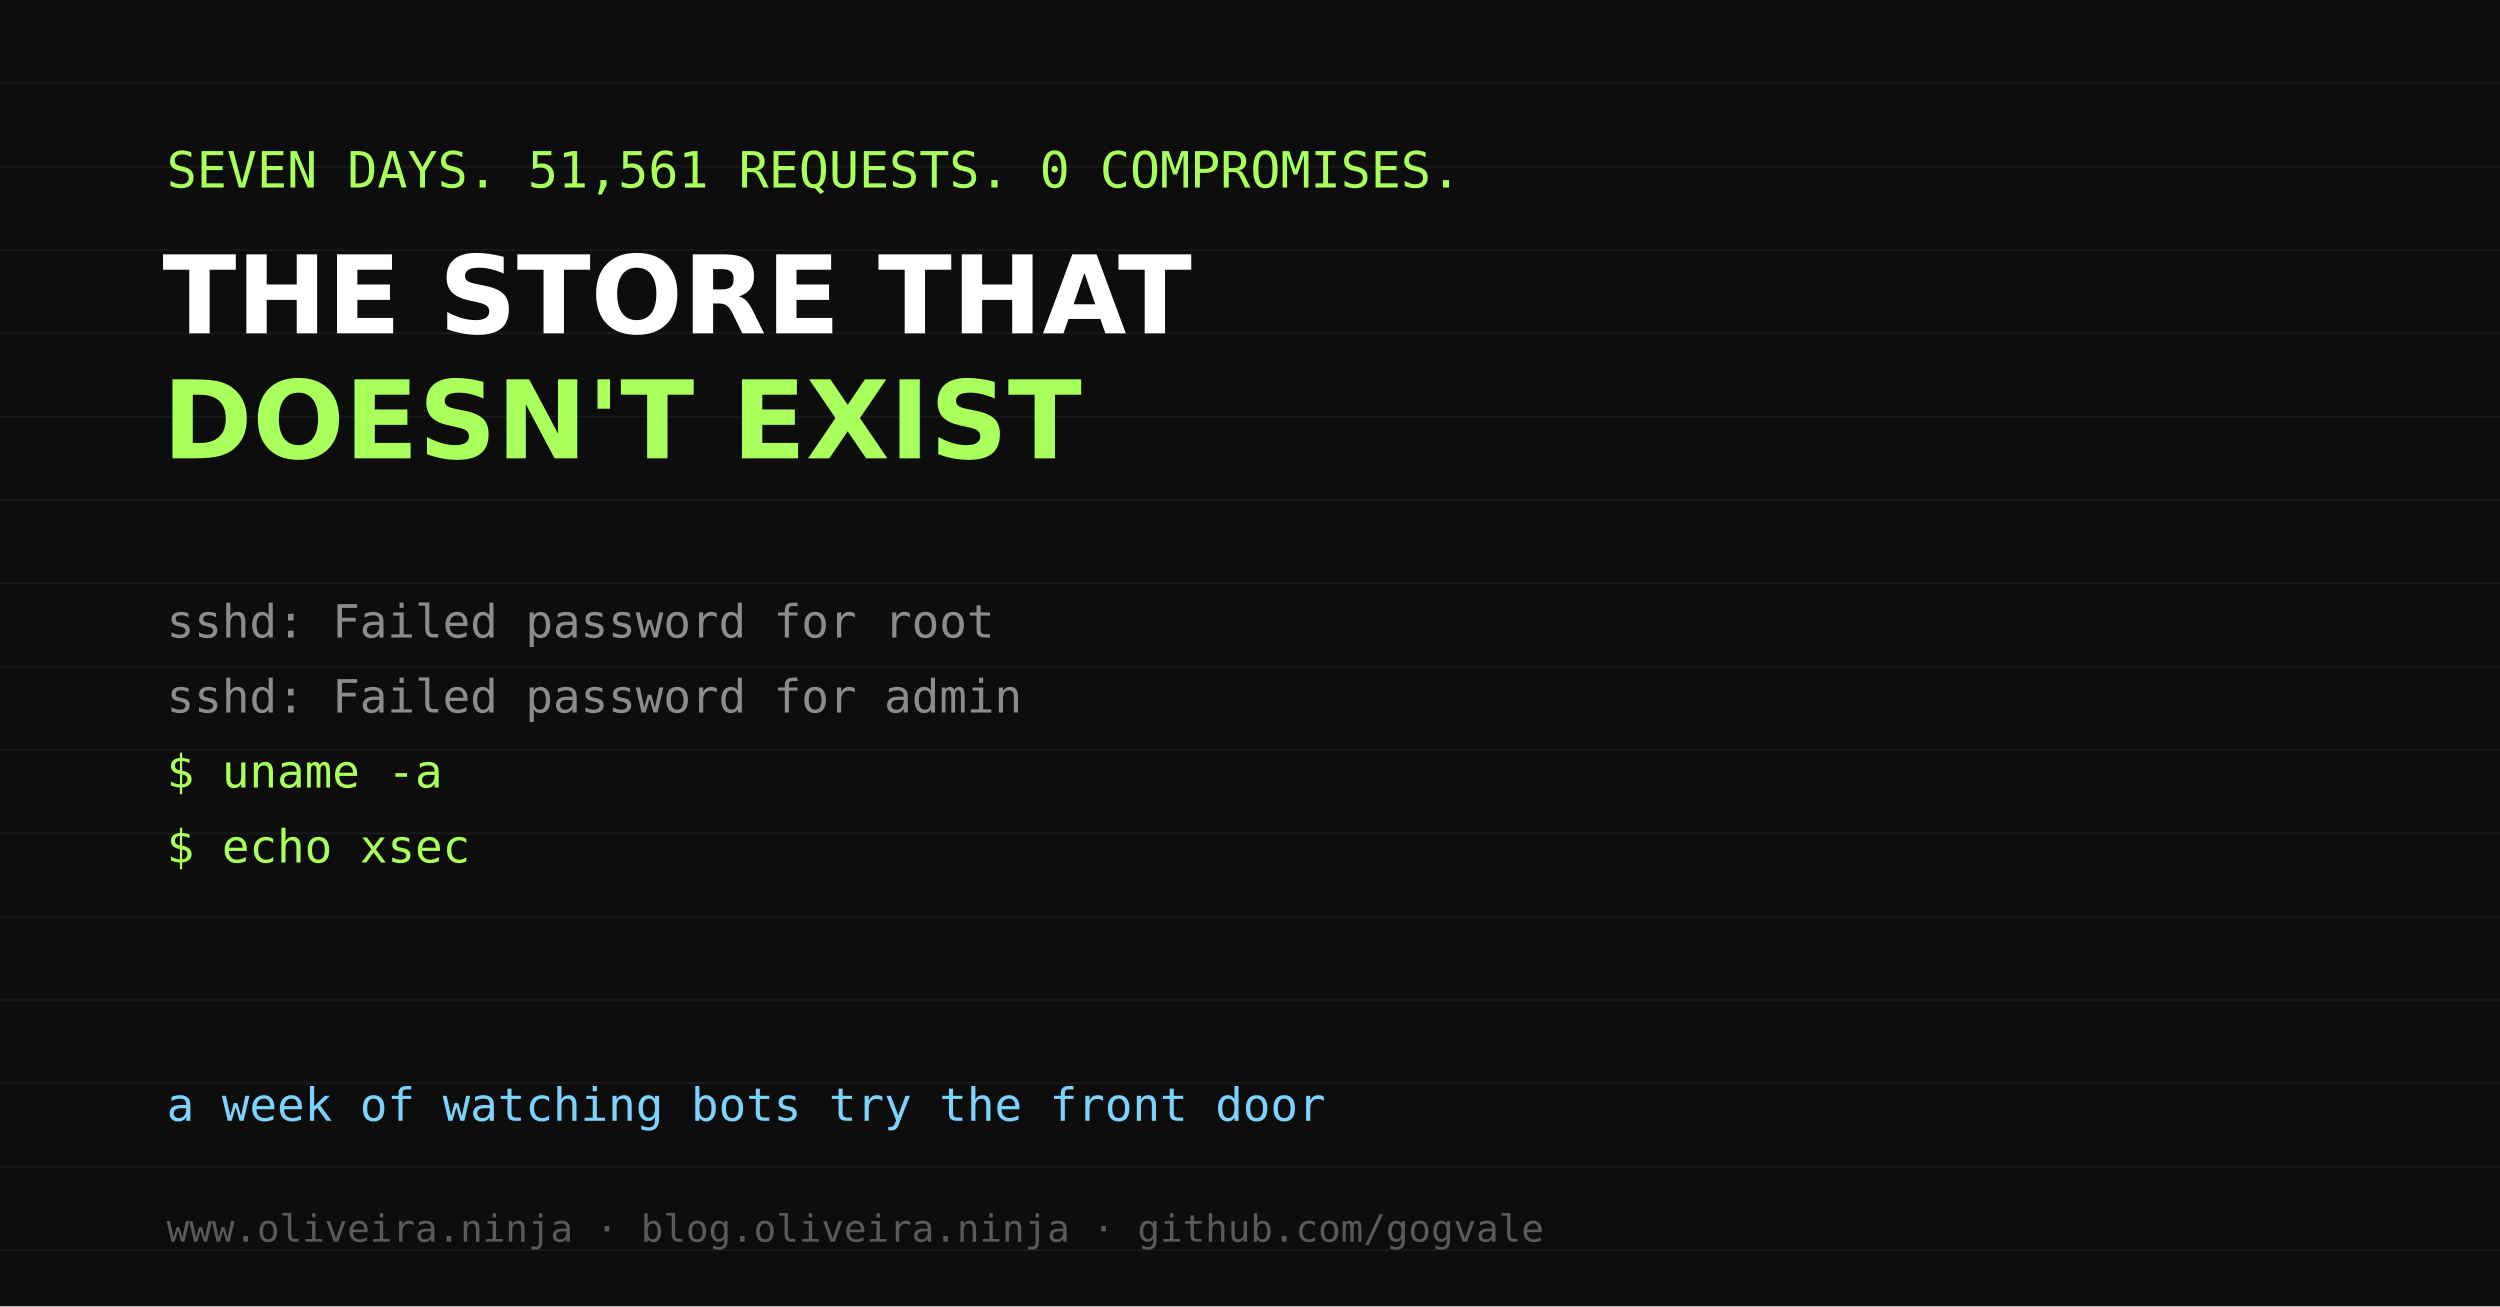
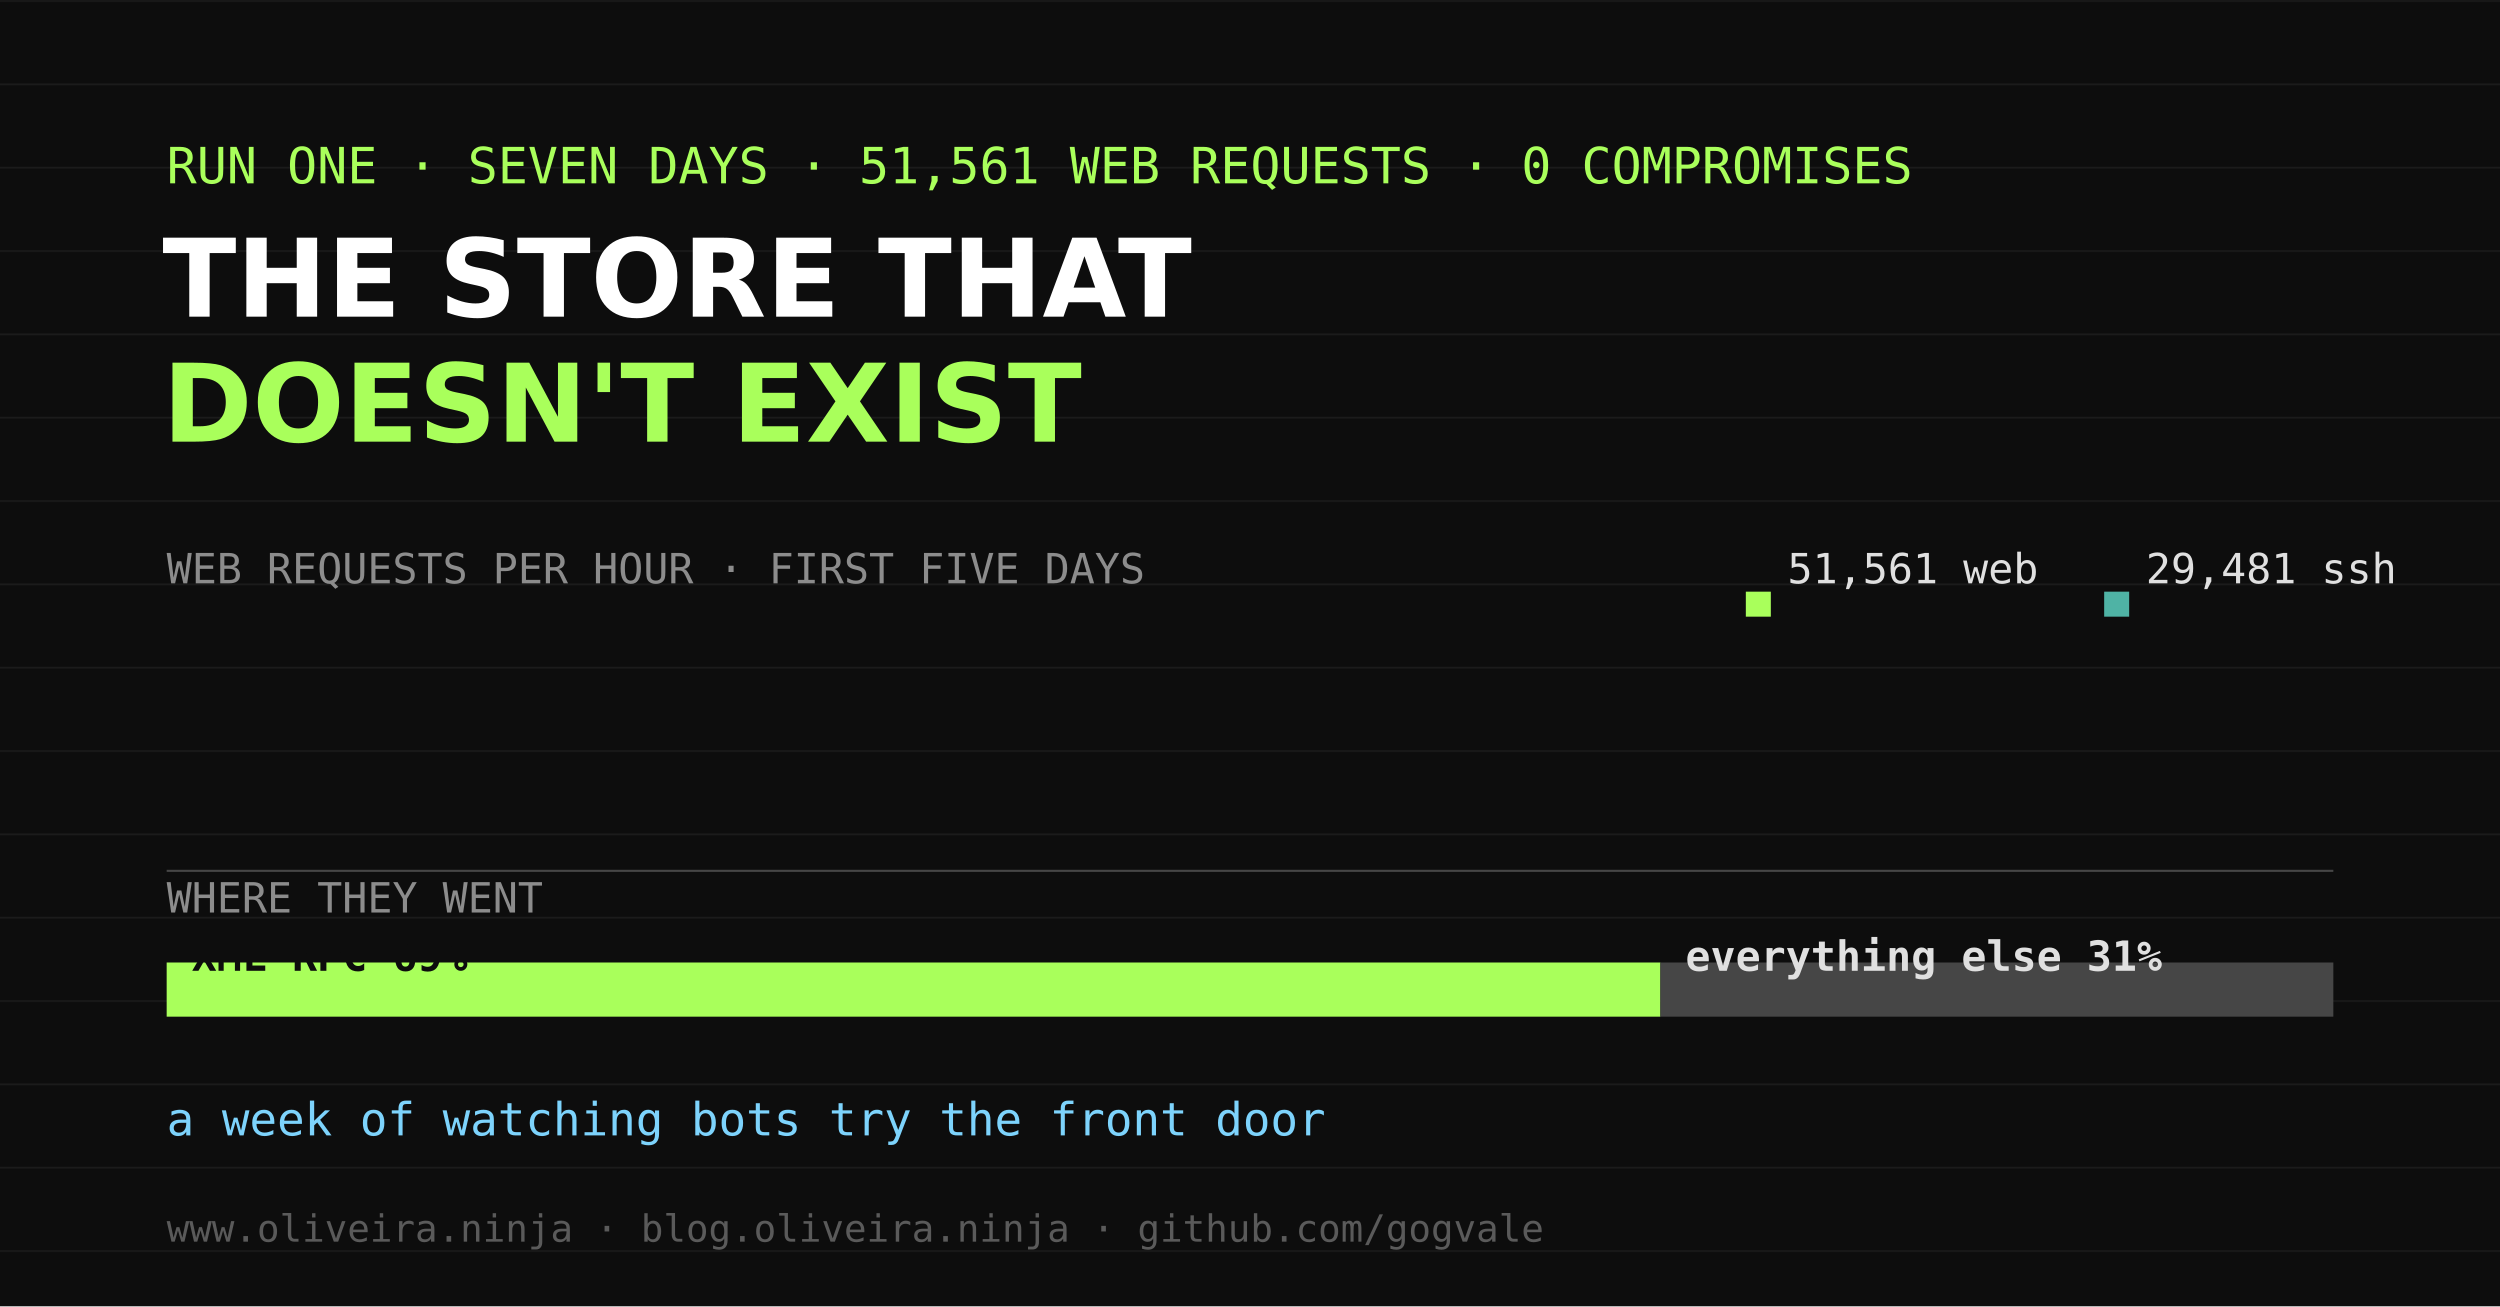
<svg xmlns="http://www.w3.org/2000/svg" width="1200" height="627" viewBox="0 0 1200 627">
  <defs>
    <style>
      .kicker { font-family: "DejaVu Sans Mono", monospace; font-size: 24px; fill: #a9ff5b; }
      .title  { font-family: "DejaVu Sans", sans-serif; font-weight: bold; font-size: 52px; }
      .twhite { fill: #ffffff; }
      .tgreen { fill: #a9ff5b; }
-       .term   { font-family: "DejaVu Sans Mono", monospace; font-size: 22px; fill: #8c8c8c; }
-       .termg  { font-family: "DejaVu Sans Mono", monospace; font-size: 22px; fill: #a9ff5b; }
+       .hdr    { font-family: "DejaVu Sans Mono", monospace; font-size: 20px; fill: #8c8c8c; }
+       .leg    { font-family: "DejaVu Sans Mono", monospace; font-size: 20px; fill: #e0e0e0; }
+       .barlab { font-family: "DejaVu Sans Mono", monospace; font-weight: bold; font-size: 20px; }
      .caption{ font-family: "DejaVu Sans Mono", monospace; font-size: 22px; fill: #7dd3fc; }
      .foot   { font-family: "DejaVu Sans Mono", monospace; font-size: 18px; fill: #5a5a5a; }
    </style>
+     <pattern id="grid" width="1200" height="40" patternUnits="userSpaceOnUse">
+       <line x1="0" y1="0.5" x2="1200" y2="0.5" stroke="#181818" stroke-width="1" />
+     </pattern>
  </defs>
  <rect width="1200" height="627" fill="#0d0d0d" />
-   <g stroke="#181818" stroke-width="1">
-     <line x1="0" y1="40" x2="1200" y2="40" />
-     <line x1="0" y1="80" x2="1200" y2="80" />
-     <line x1="0" y1="120" x2="1200" y2="120" />
-     <line x1="0" y1="160" x2="1200" y2="160" />
-     <line x1="0" y1="200" x2="1200" y2="200" />
-     <line x1="0" y1="240" x2="1200" y2="240" />
-     <line x1="0" y1="280" x2="1200" y2="280" />
-     <line x1="0" y1="320" x2="1200" y2="320" />
-     <line x1="0" y1="360" x2="1200" y2="360" />
-     <line x1="0" y1="400" x2="1200" y2="400" />
-     <line x1="0" y1="440" x2="1200" y2="440" />
-     <line x1="0" y1="480" x2="1200" y2="480" />
-     <line x1="0" y1="520" x2="1200" y2="520" />
-     <line x1="0" y1="560" x2="1200" y2="560" />
-     <line x1="0" y1="600" x2="1200" y2="600" />
+   <rect width="1200" height="627" fill="url(#grid)" />
+   <text x="80" y="88" class="kicker">RUN ONE · SEVEN DAYS · 51,561 WEB REQUESTS · 0 COMPROMISES</text>
+   <text x="78" y="152" class="title twhite">THE STORE THAT</text>
+   <text x="78" y="212" class="title tgreen">DOESN'T EXIST</text>
+   <text x="80" y="280" class="hdr">WEB REQUESTS PER HOUR · FIRST FIVE DAYS</text>
+   <rect x="838" y="284" width="12" height="12" fill="#a9ff5b" />
+   <text x="858" y="280" class="leg">51,561 web</text>
+   <rect x="1010" y="284" width="12" height="12" fill="#4fb3a5" />
+   <text x="1030" y="280" class="leg">29,481 ssh</text>
+   <g id="sparkline">
+     <line x1="80" y1="418" x2="1120" y2="418" stroke="#464646" stroke-width="1" />
  </g>
-   <text x="80" y="90" class="kicker">SEVEN DAYS. 51,561 REQUESTS. 0 COMPROMISES.</text>
-   <text x="78" y="160" class="title twhite">THE STORE THAT</text>
-   <text x="78" y="220" class="title tgreen">DOESN'T EXIST</text>
-   <text x="80" y="306" class="term">sshd: Failed password for root</text>
-   <text x="80" y="342" class="term">sshd: Failed password for admin</text>
-   <text x="80" y="378" class="termg">$ uname -a</text>
-   <text x="80" y="414" class="termg">$ echo xsec</text>
-   <text x="80" y="538" class="caption">a week of watching bots try the front door</text>
+   <text x="80" y="438" class="hdr">WHERE THEY WENT</text>
+   <rect x="80" y="462" width="717" height="26" fill="#a9ff5b" />
+   <rect x="797" y="462" width="323" height="26" fill="#464646" />
+   <text x="92" y="466" class="barlab" fill="#0d0d0d">XML-RPC 69%</text>
+   <text x="809" y="466" class="barlab" fill="#e0e0e0">everything else 31%</text>
+   <text x="80" y="545" class="caption">a week of watching bots try the front door</text>
  <text x="80" y="596" class="foot">www.oliveira.ninja · blog.oliveira.ninja · github.com/gogvale</text>
</svg>
